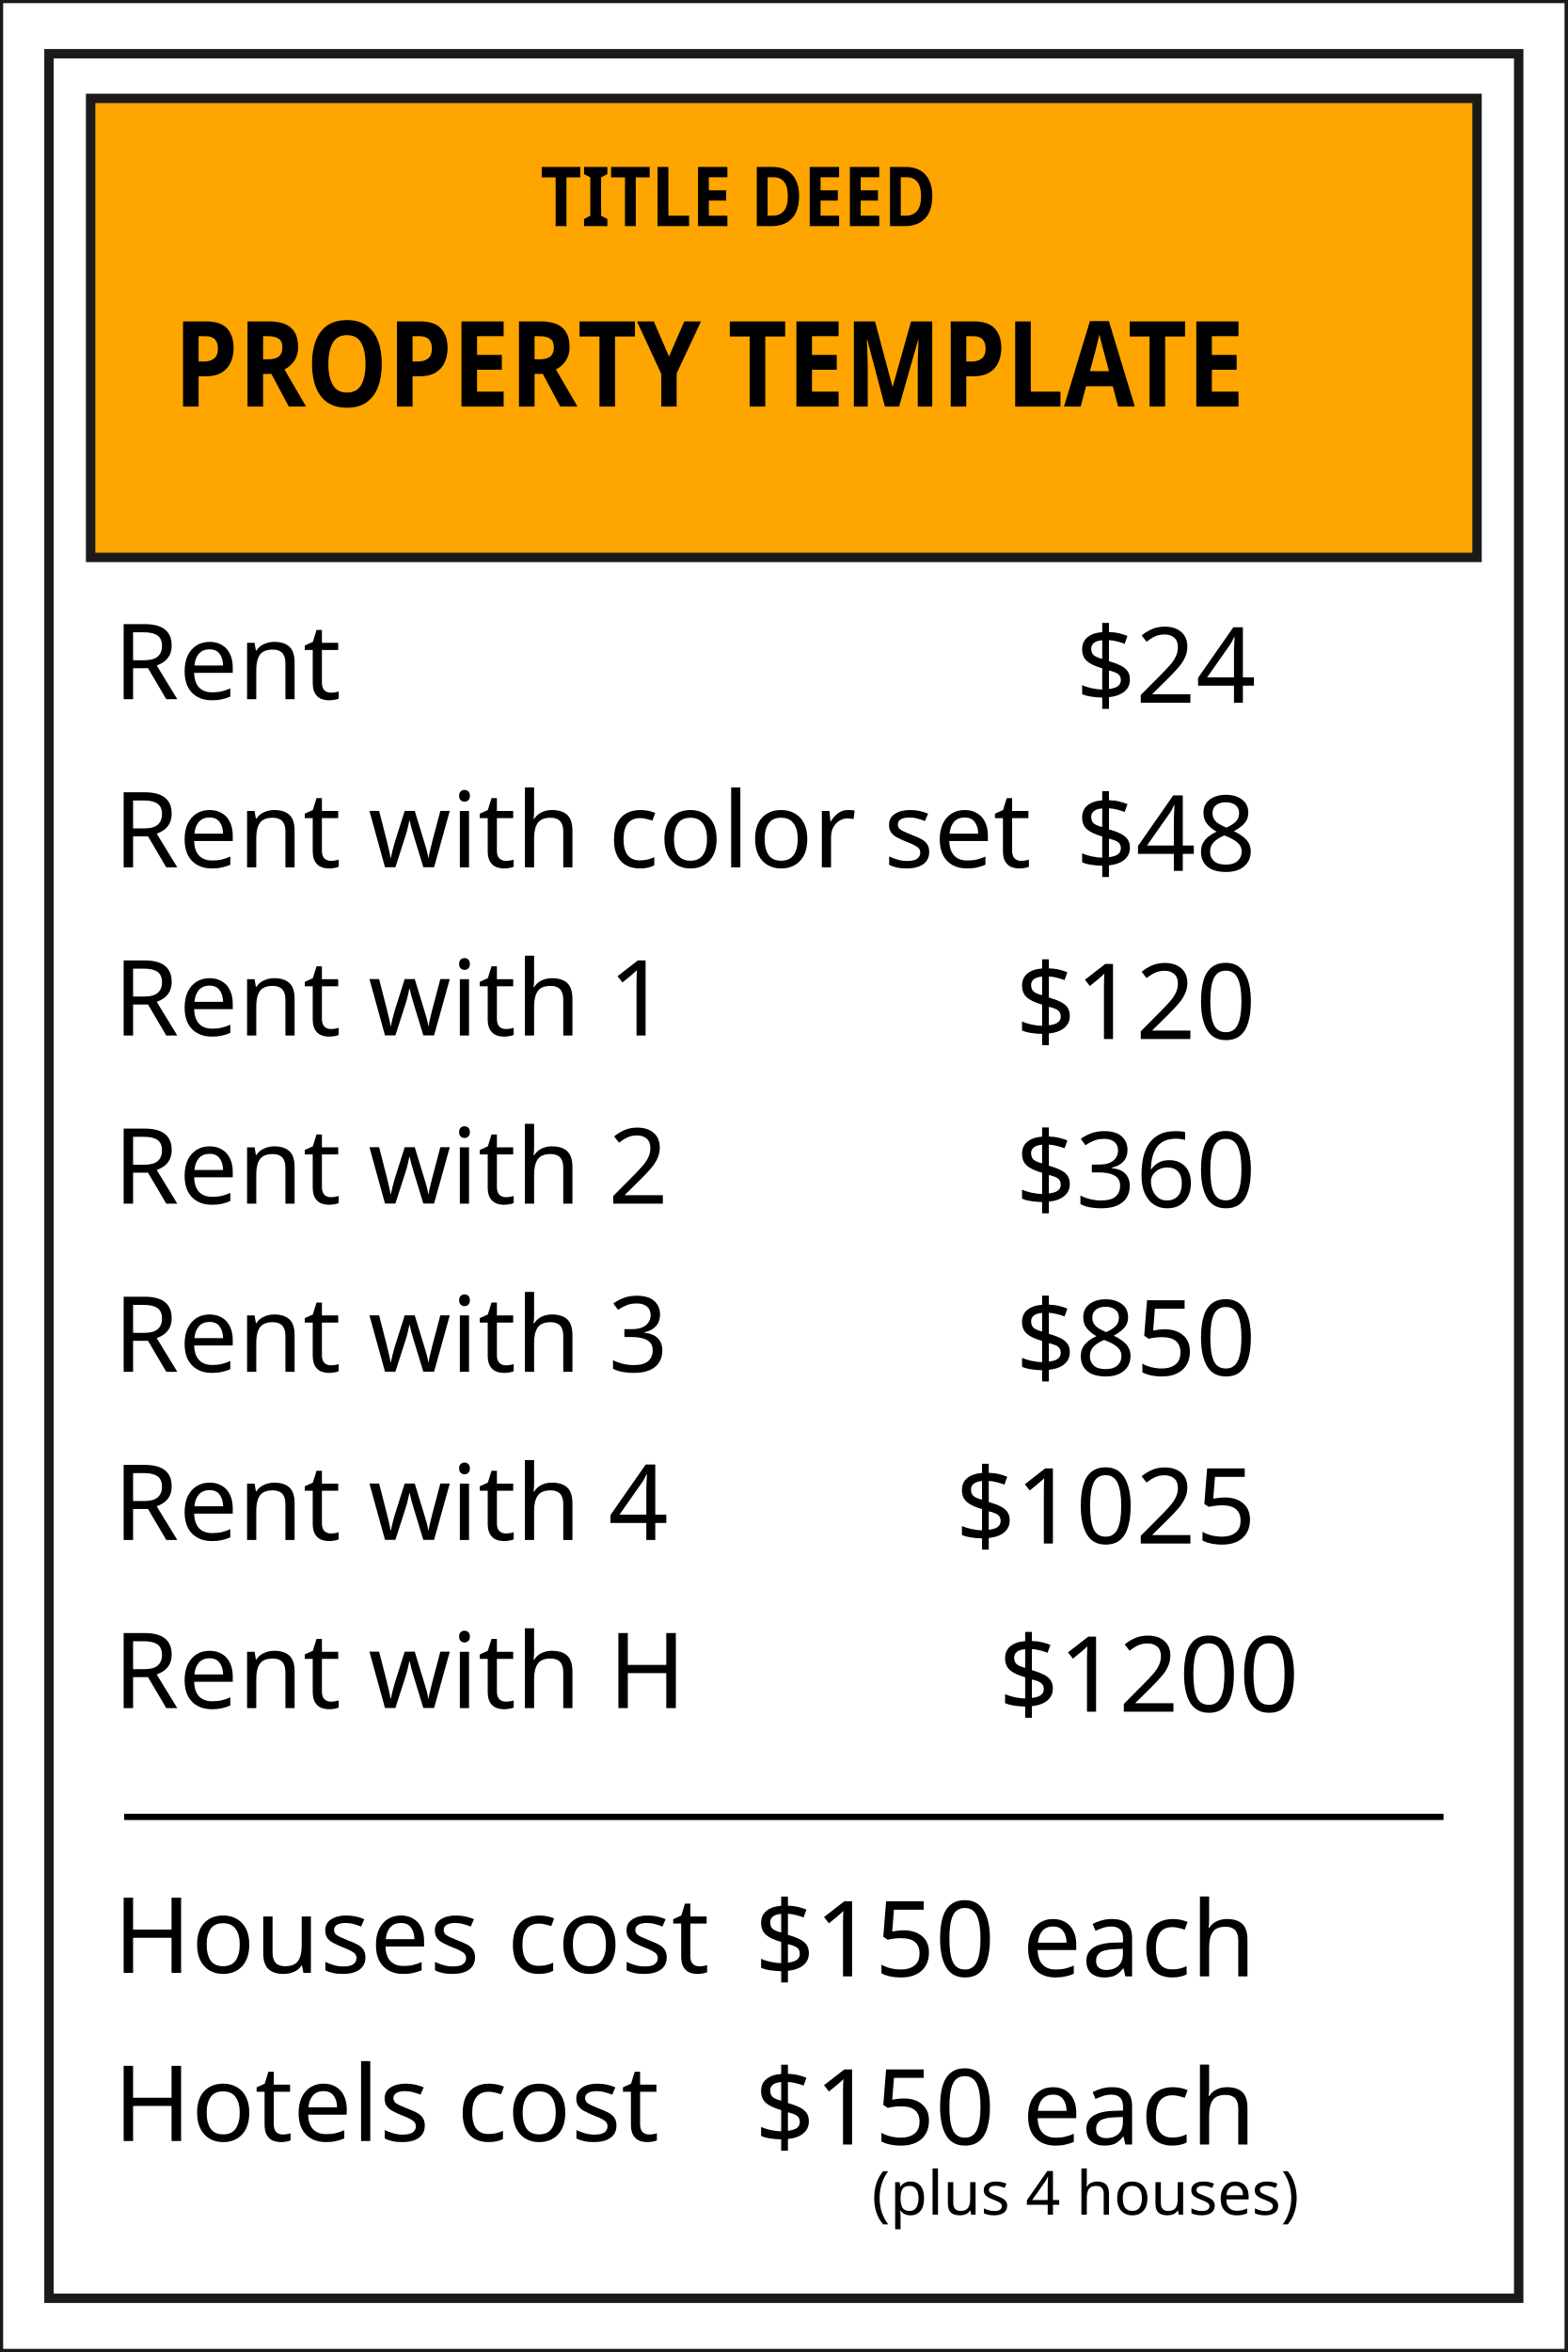
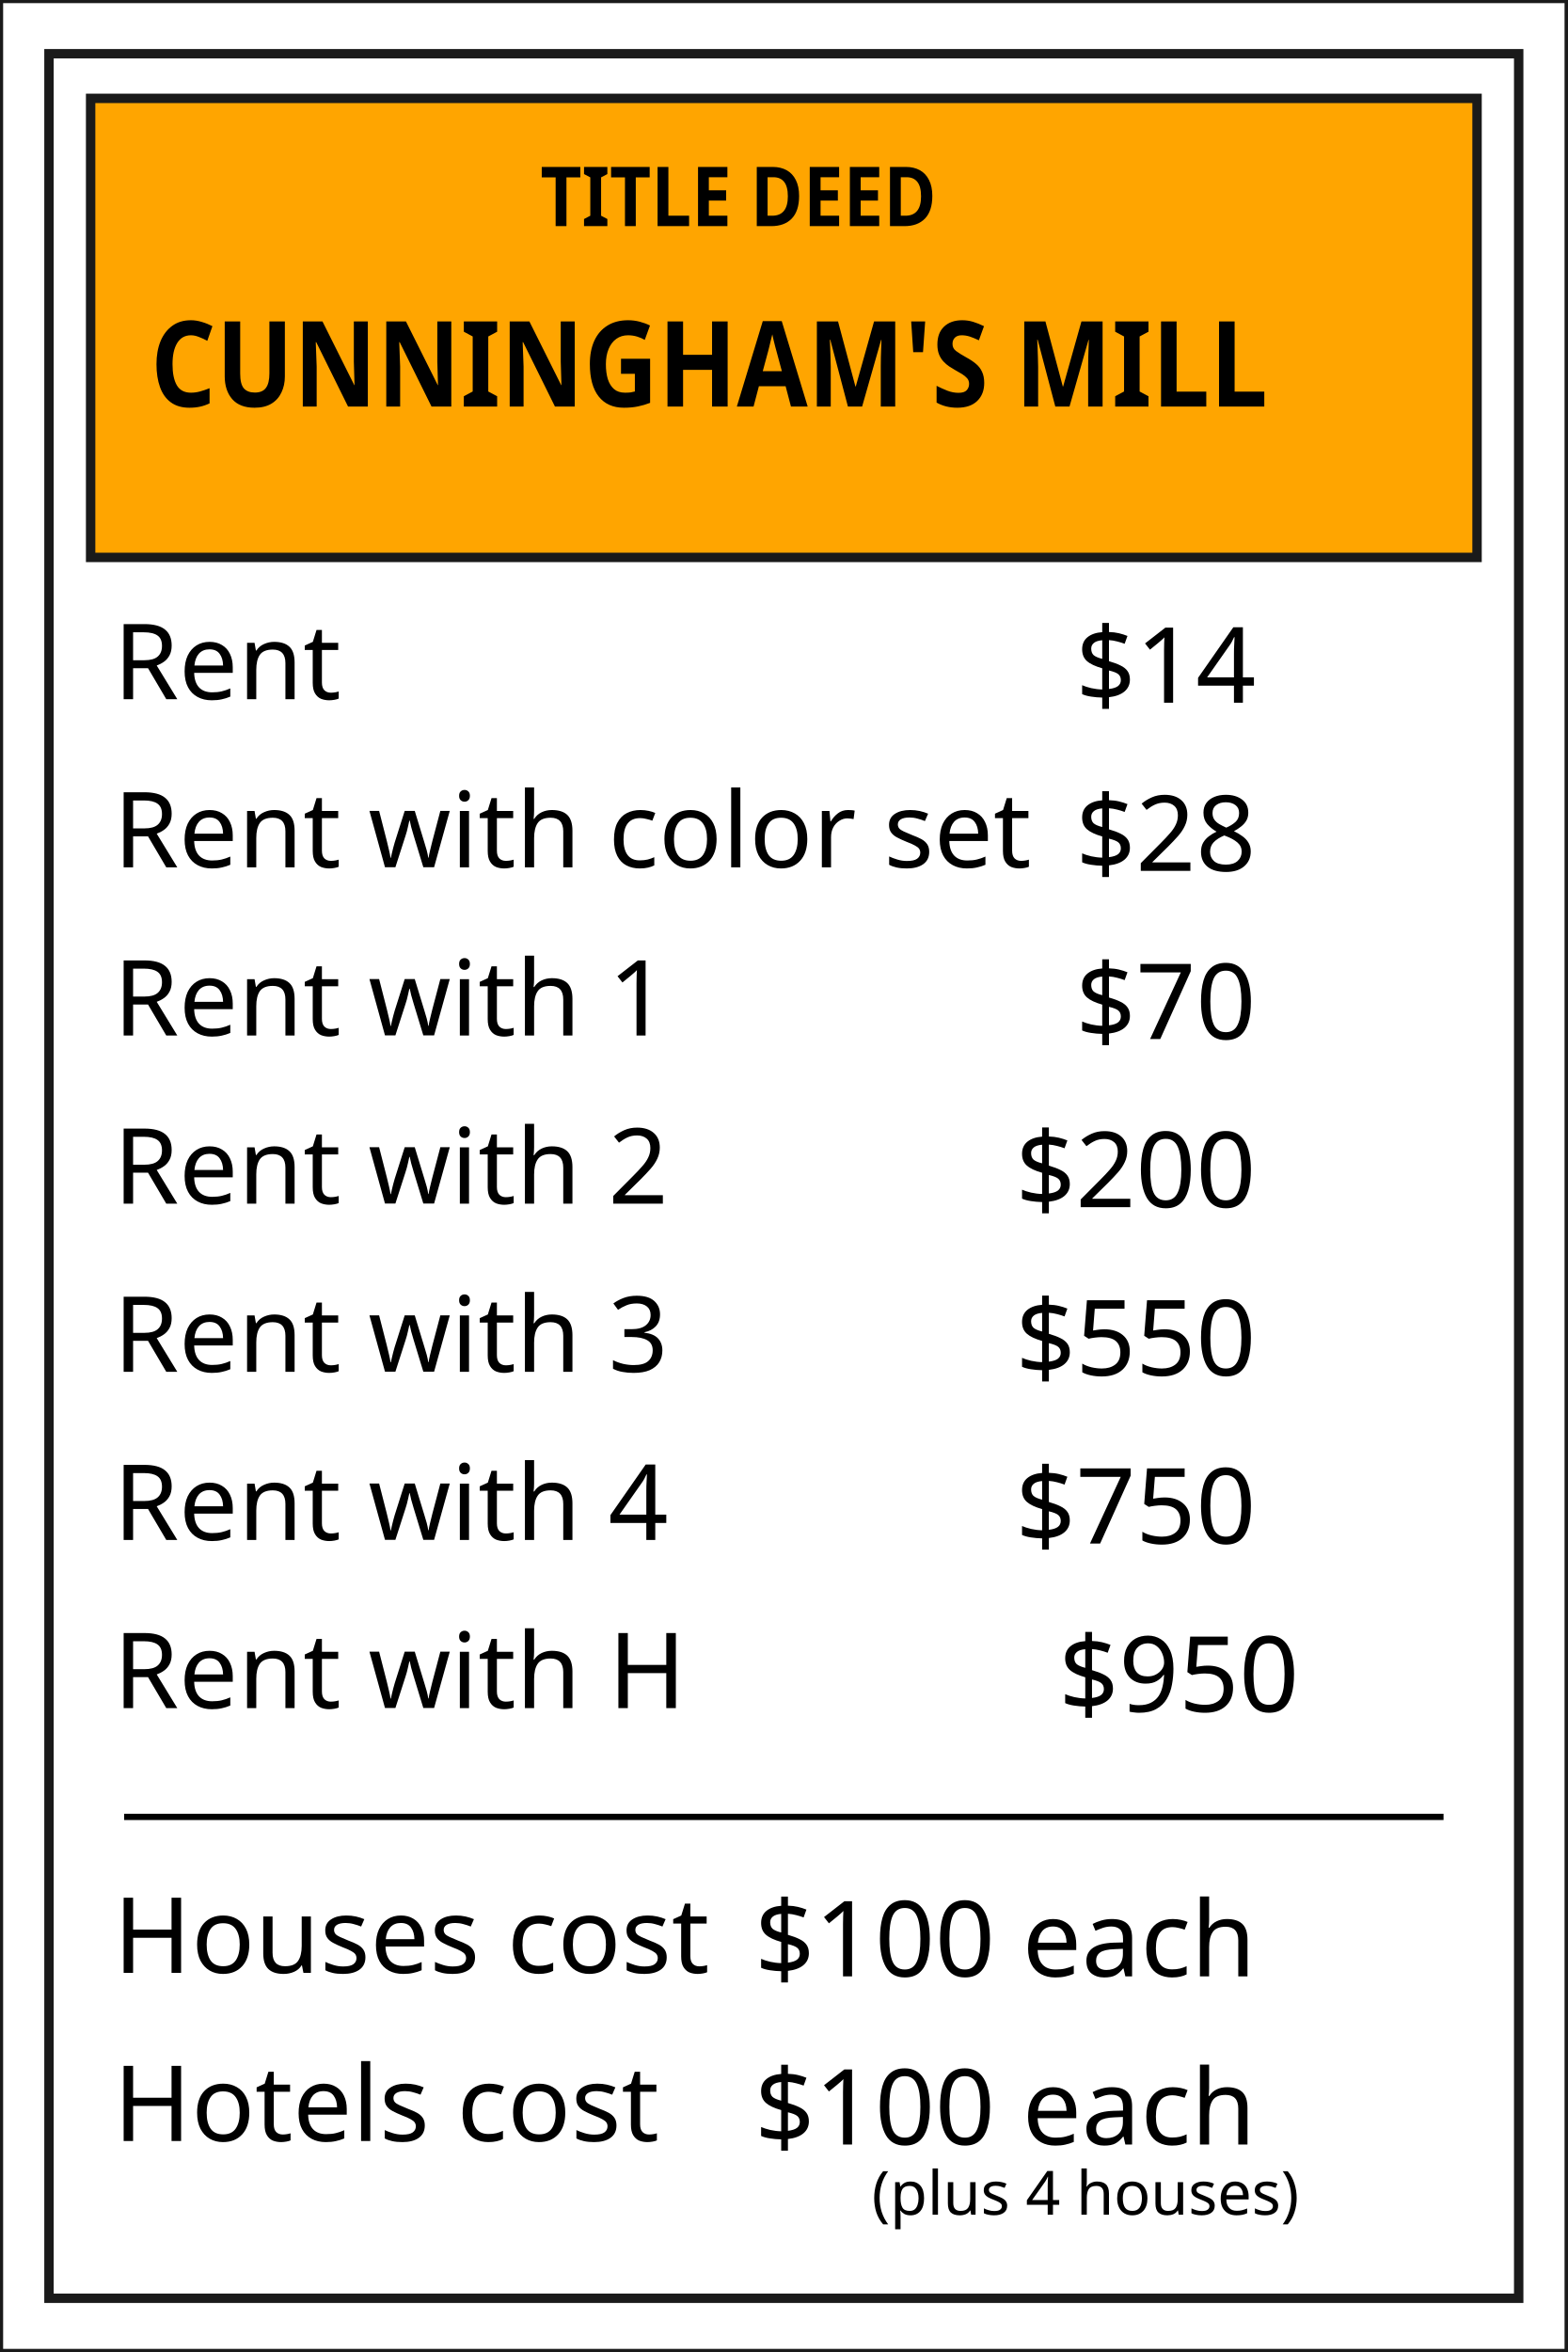
<svg xmlns="http://www.w3.org/2000/svg" width="200mm" height="300mm" viewBox="0 0 200 300" version="1.1" id="svg1">
  <defs id="defs1">
    <linearGradient id="swatch1">
      <stop style="stop-color:#ffff00;stop-opacity:1;" offset="0" id="stop1" />
    </linearGradient>
  </defs>
  <g id="layer1">
    <rect style="fill:#ffffff;stroke:#1a1a1a;stroke-width:0.8;paint-order:markers fill stroke" id="rect2" width="200" height="300" x="0" y="0" />
    <rect style="fill:none;stroke:#1a1a1a;stroke-width:1.2;stroke-dasharray:none;paint-order:stroke fill markers" id="rect1" width="187.501" height="286.291" x="6.249" y="6.854" />
    <rect style="fill:#ffa500;stroke:#1a1a1a;stroke-width:1.2;stroke-dasharray:none;paint-order:markers fill stroke;fill-opacity:1" id="rect1-3" width="176.875" height="58.551" x="11.562" y="12.548" />
    <g id="g17" transform="translate(0.9512508,3.604096)">
      <text xml:space="preserve" style="font-style:normal;font-weight:normal;font-size:10.583px;line-height:1.6;font-family:sans-serif;fill:#000000;fill-opacity:1;stroke:none;stroke-width:0.265" x="13.529" y="85.576" id="text1">
        <tspan id="tspan38" x="13.529" y="85.576" style="font-style:normal;font-variant:normal;font-weight:normal;font-stretch:normal;font-size:13.406px;line-height:1.6;font-family:Sans;-inkscape-font-specification:'Sans, Normal';font-variant-ligatures:normal;font-variant-caps:normal;font-variant-numeric:normal;font-variant-east-asian:normal">Rent</tspan>
        <tspan id="tspan39" x="13.529" y="107.025" style="font-style:normal;font-variant:normal;font-weight:normal;font-stretch:normal;font-size:13.406px;line-height:1.6;font-family:Sans;-inkscape-font-specification:'Sans, Normal';font-variant-ligatures:normal;font-variant-caps:normal;font-variant-numeric:normal;font-variant-east-asian:normal">Rent with color set</tspan>
        <tspan id="tspan40" x="13.529" y="128.474" style="font-style:normal;font-variant:normal;font-weight:normal;font-stretch:normal;font-size:13.406px;line-height:1.6;font-family:Sans;-inkscape-font-specification:'Sans, Normal';font-variant-ligatures:normal;font-variant-caps:normal;font-variant-numeric:normal;font-variant-east-asian:normal">Rent with 1</tspan>
        <tspan id="tspan41" x="13.529" y="149.923" style="font-style:normal;font-variant:normal;font-weight:normal;font-stretch:normal;font-size:13.406px;line-height:1.6;font-family:Sans;-inkscape-font-specification:'Sans, Normal';font-variant-ligatures:normal;font-variant-caps:normal;font-variant-numeric:normal;font-variant-east-asian:normal">Rent with 2</tspan>
        <tspan id="tspan42" x="13.529" y="171.372" style="font-style:normal;font-variant:normal;font-weight:normal;font-stretch:normal;font-size:13.406px;line-height:1.6;font-family:Sans;-inkscape-font-specification:'Sans, Normal';font-variant-ligatures:normal;font-variant-caps:normal;font-variant-numeric:normal;font-variant-east-asian:normal">Rent with 3</tspan>
        <tspan id="tspan43" x="13.529" y="192.821" style="font-style:normal;font-variant:normal;font-weight:normal;font-stretch:normal;font-size:13.406px;line-height:1.6;font-family:Sans;-inkscape-font-specification:'Sans, Normal';font-variant-ligatures:normal;font-variant-caps:normal;font-variant-numeric:normal;font-variant-east-asian:normal">Rent with 4</tspan>
        <tspan id="tspan44" x="13.529" y="214.27" style="font-style:normal;font-variant:normal;font-weight:normal;font-stretch:normal;font-size:13.406px;line-height:1.6;font-family:Sans;-inkscape-font-specification:'Sans, Normal';font-variant-ligatures:normal;font-variant-caps:normal;font-variant-numeric:normal;font-variant-east-asian:normal">Rent with H</tspan>
      </text>
      <text xml:space="preserve" style="font-style:normal;font-weight:normal;font-size:10.583px;line-height:1.6;font-family:sans-serif;text-align:end;text-anchor:end;fill:#000000;fill-opacity:1;stroke:none;stroke-width:0.265" x="184.047" y="86.026" id="text11">
-         <tspan id="tspan11" style="font-style:normal;font-variant:normal;font-weight:normal;font-stretch:normal;font-size:13.406px;line-height:1.6;font-family:Sans;-inkscape-font-specification:'Sans, Normal';font-variant-ligatures:normal;font-variant-caps:normal;font-variant-numeric:normal;font-variant-east-asian:normal;text-align:end;text-anchor:end;stroke-width:0.265" x="184.047" y="86.026">$24</tspan>
-         <tspan style="font-style:normal;font-variant:normal;font-weight:normal;font-stretch:normal;font-size:13.406px;line-height:1.6;font-family:Sans;-inkscape-font-specification:'Sans, Normal';font-variant-ligatures:normal;font-variant-caps:normal;font-variant-numeric:normal;font-variant-east-asian:normal;text-align:end;text-anchor:end;stroke-width:0.265" x="184.047" y="107.475" id="tspan12">$48</tspan>
-         <tspan style="font-style:normal;font-variant:normal;font-weight:normal;font-stretch:normal;font-size:13.406px;line-height:1.6;font-family:Sans;-inkscape-font-specification:'Sans, Normal';font-variant-ligatures:normal;font-variant-caps:normal;font-variant-numeric:normal;font-variant-east-asian:normal;text-align:end;text-anchor:end;stroke-width:0.265" x="184.047" y="128.924" id="tspan13">$120</tspan>
-         <tspan style="font-style:normal;font-variant:normal;font-weight:normal;font-stretch:normal;font-size:13.406px;line-height:1.6;font-family:Sans;-inkscape-font-specification:'Sans, Normal';font-variant-ligatures:normal;font-variant-caps:normal;font-variant-numeric:normal;font-variant-east-asian:normal;text-align:end;text-anchor:end;stroke-width:0.265" x="184.047" y="150.373" id="tspan14">$360</tspan>
-         <tspan style="font-style:normal;font-variant:normal;font-weight:normal;font-stretch:normal;font-size:13.406px;line-height:1.6;font-family:Sans;-inkscape-font-specification:'Sans, Normal';font-variant-ligatures:normal;font-variant-caps:normal;font-variant-numeric:normal;font-variant-east-asian:normal;text-align:end;text-anchor:end;stroke-width:0.265" x="184.047" y="171.822" id="tspan15">$850</tspan>
-         <tspan style="font-style:normal;font-variant:normal;font-weight:normal;font-stretch:normal;font-size:13.406px;line-height:1.6;font-family:Sans;-inkscape-font-specification:'Sans, Normal';font-variant-ligatures:normal;font-variant-caps:normal;font-variant-numeric:normal;font-variant-east-asian:normal;text-align:end;text-anchor:end;stroke-width:0.265" x="184.047" y="193.271" id="tspan16">$1025</tspan>
-         <tspan style="font-style:normal;font-variant:normal;font-weight:normal;font-stretch:normal;font-size:13.406px;line-height:1.6;font-family:Sans;-inkscape-font-specification:'Sans, Normal';font-variant-ligatures:normal;font-variant-caps:normal;font-variant-numeric:normal;font-variant-east-asian:normal;text-align:end;text-anchor:end;stroke-width:0.265" x="184.047" y="214.72" id="tspan17">$1200</tspan>
+         <tspan id="tspan11" style="font-style:normal;font-variant:normal;font-weight:normal;font-stretch:normal;font-size:13.406px;line-height:1.6;font-family:Sans;-inkscape-font-specification:'Sans, Normal';font-variant-ligatures:normal;font-variant-caps:normal;font-variant-numeric:normal;font-variant-east-asian:normal;text-align:end;text-anchor:end;stroke-width:0.265" x="184.047" y="86.026">$14</tspan>
+         <tspan style="font-style:normal;font-variant:normal;font-weight:normal;font-stretch:normal;font-size:13.406px;line-height:1.6;font-family:Sans;-inkscape-font-specification:'Sans, Normal';font-variant-ligatures:normal;font-variant-caps:normal;font-variant-numeric:normal;font-variant-east-asian:normal;text-align:end;text-anchor:end;stroke-width:0.265" x="184.047" y="107.475" id="tspan12">$28</tspan>
+         <tspan style="font-style:normal;font-variant:normal;font-weight:normal;font-stretch:normal;font-size:13.406px;line-height:1.6;font-family:Sans;-inkscape-font-specification:'Sans, Normal';font-variant-ligatures:normal;font-variant-caps:normal;font-variant-numeric:normal;font-variant-east-asian:normal;text-align:end;text-anchor:end;stroke-width:0.265" x="184.047" y="128.924" id="tspan13">$70</tspan>
+         <tspan style="font-style:normal;font-variant:normal;font-weight:normal;font-stretch:normal;font-size:13.406px;line-height:1.6;font-family:Sans;-inkscape-font-specification:'Sans, Normal';font-variant-ligatures:normal;font-variant-caps:normal;font-variant-numeric:normal;font-variant-east-asian:normal;text-align:end;text-anchor:end;stroke-width:0.265" x="184.047" y="150.373" id="tspan14">$200</tspan>
+         <tspan style="font-style:normal;font-variant:normal;font-weight:normal;font-stretch:normal;font-size:13.406px;line-height:1.6;font-family:Sans;-inkscape-font-specification:'Sans, Normal';font-variant-ligatures:normal;font-variant-caps:normal;font-variant-numeric:normal;font-variant-east-asian:normal;text-align:end;text-anchor:end;stroke-width:0.265" x="184.047" y="171.822" id="tspan15">$550</tspan>
+         <tspan style="font-style:normal;font-variant:normal;font-weight:normal;font-stretch:normal;font-size:13.406px;line-height:1.6;font-family:Sans;-inkscape-font-specification:'Sans, Normal';font-variant-ligatures:normal;font-variant-caps:normal;font-variant-numeric:normal;font-variant-east-asian:normal;text-align:end;text-anchor:end;stroke-width:0.265" x="184.047" y="193.271" id="tspan16">$750</tspan>
+         <tspan style="font-style:normal;font-variant:normal;font-weight:normal;font-stretch:normal;font-size:13.406px;line-height:1.6;font-family:Sans;-inkscape-font-specification:'Sans, Normal';font-variant-ligatures:normal;font-variant-caps:normal;font-variant-numeric:normal;font-variant-east-asian:normal;text-align:end;text-anchor:end;stroke-width:0.265" x="184.047" y="214.72" id="tspan17">$950</tspan>
      </text>
    </g>
    <g id="g17-3" transform="translate(0.9512508,166.0587)">
      <text xml:space="preserve" style="font-style:normal;font-variant:normal;font-weight:normal;font-stretch:normal;font-size:13.406px;line-height:1.6;font-family:sans-serif;-inkscape-font-specification:'sans-serif, Normal';font-variant-ligatures:normal;font-variant-caps:normal;font-variant-numeric:normal;font-variant-east-asian:normal;fill:#000000;fill-opacity:1;stroke:none;stroke-width:0.265" x="13.529" y="85.576" id="text1-8">
        <tspan id="tspan1-1" style="font-style:normal;font-variant:normal;font-weight:normal;font-stretch:normal;font-size:13.406px;line-height:1.6;font-family:sans-serif;-inkscape-font-specification:'sans-serif, Normal';font-variant-ligatures:normal;font-variant-caps:normal;font-variant-numeric:normal;font-variant-east-asian:normal;stroke-width:0.265" x="13.529" y="85.576">Houses cost</tspan>
        <tspan style="font-style:normal;font-variant:normal;font-weight:normal;font-stretch:normal;font-size:13.406px;line-height:1.6;font-family:sans-serif;-inkscape-font-specification:'sans-serif, Normal';font-variant-ligatures:normal;font-variant-caps:normal;font-variant-numeric:normal;font-variant-east-asian:normal;stroke-width:0.265" x="13.529" y="107.025" id="tspan8-4">Hotels cost</tspan>
      </text>
      <text xml:space="preserve" style="font-style:normal;font-weight:normal;font-size:10.583px;line-height:0;font-family:sans-serif;text-align:end;text-anchor:end;fill:#000000;fill-opacity:1;stroke:none;stroke-width:0.265" x="184.047" y="86.026" id="text11-9">
-         <tspan style="font-style:normal;font-variant:normal;font-weight:normal;font-stretch:normal;font-size:13.406px;line-height:1.6;font-family:Sans;-inkscape-font-specification:'Sans, Normal';font-variant-ligatures:normal;font-variant-caps:normal;font-variant-numeric:normal;font-variant-east-asian:normal;text-align:end;text-anchor:end;stroke-width:0.265" id="tspan47" x="184.047" y="86.026">$150 each</tspan>
-         <tspan style="font-style:normal;font-variant:normal;font-weight:normal;font-stretch:normal;font-size:13.406px;line-height:1.6;font-family:Sans;-inkscape-font-specification:'Sans, Normal';font-variant-ligatures:normal;font-variant-caps:normal;font-variant-numeric:normal;font-variant-east-asian:normal;text-align:end;text-anchor:end;stroke-width:0.265" id="tspan48" x="184.047" y="107.475">$150 each</tspan>
+         <tspan style="font-style:normal;font-variant:normal;font-weight:normal;font-stretch:normal;font-size:13.406px;line-height:1.6;font-family:Sans;-inkscape-font-specification:'Sans, Normal';font-variant-ligatures:normal;font-variant-caps:normal;font-variant-numeric:normal;font-variant-east-asian:normal;text-align:end;text-anchor:end;stroke-width:0.265" id="tspan47" x="184.047" y="86.026">$100 each</tspan>
+         <tspan style="font-style:normal;font-variant:normal;font-weight:normal;font-stretch:normal;font-size:13.406px;line-height:1.6;font-family:Sans;-inkscape-font-specification:'Sans, Normal';font-variant-ligatures:normal;font-variant-caps:normal;font-variant-numeric:normal;font-variant-east-asian:normal;text-align:end;text-anchor:end;stroke-width:0.265" id="tspan48" x="184.047" y="107.475">$100 each</tspan>
        <tspan style="font-size:7.761px;line-height:1.25;text-align:end;letter-spacing:0px;text-anchor:end;stroke-width:0.265" x="184.047" y="121.428" id="tspan23" dy="-5">(plus 4 houses)</tspan>
      </text>
    </g>
    <path style="fill:none;stroke:#000000;stroke-width:0.8;stroke-linecap:butt;stroke-linejoin:miter;stroke-dasharray:none;stroke-opacity:1" d="M 15.84,231.747 H 184.16" id="path23" />
    <text xml:space="preserve" style="font-style:normal;font-variant:normal;font-weight:normal;font-stretch:normal;font-size:9.834px;font-family:sans-serif;-inkscape-font-specification:'sans-serif, ';font-variant-ligatures:normal;font-variant-caps:normal;font-variant-numeric:normal;font-variant-east-asian:normal;fill:#000000;fill-opacity:1;stroke:none;stroke-width:0.246" x="107.771" y="26.802" id="text49" transform="scale(0.9291767,1.076222)">
      <tspan id="tspan49" style="font-style:normal;font-variant:normal;font-weight:bold;font-stretch:normal;font-size:9.834px;font-family:Sans;-inkscape-font-specification:'Sans, Bold';font-variant-ligatures:normal;font-variant-caps:normal;font-variant-numeric:normal;font-variant-east-asian:normal;text-align:center;text-anchor:middle;stroke-width:0.246" x="107.771" y="26.802">TITLE DEED</tspan>
    </text>
    <text xml:space="preserve" style="font-style:normal;font-weight:normal;font-size:14.111px;font-family:sans-serif;fill:#000000;fill-opacity:1;stroke:none;stroke-width:0.246" x="106.648" y="48.133" id="text50" transform="scale(0.9282208,1.07733)">
-       <tspan id="tspan50" style="font-weight:bold;font-size:14.111px;text-align:center;text-anchor:middle;stroke-width:0.246" x="106.648" y="48.133">PROPERTY TEMPLATE</tspan>
+       <tspan id="tspan50" style="font-weight:bold;font-size:14.111px;text-align:center;text-anchor:middle;stroke-width:0.246" x="106.648" y="48.133">CUNNINGHAM'S MILL</tspan>
    </text>
  </g>
</svg>
